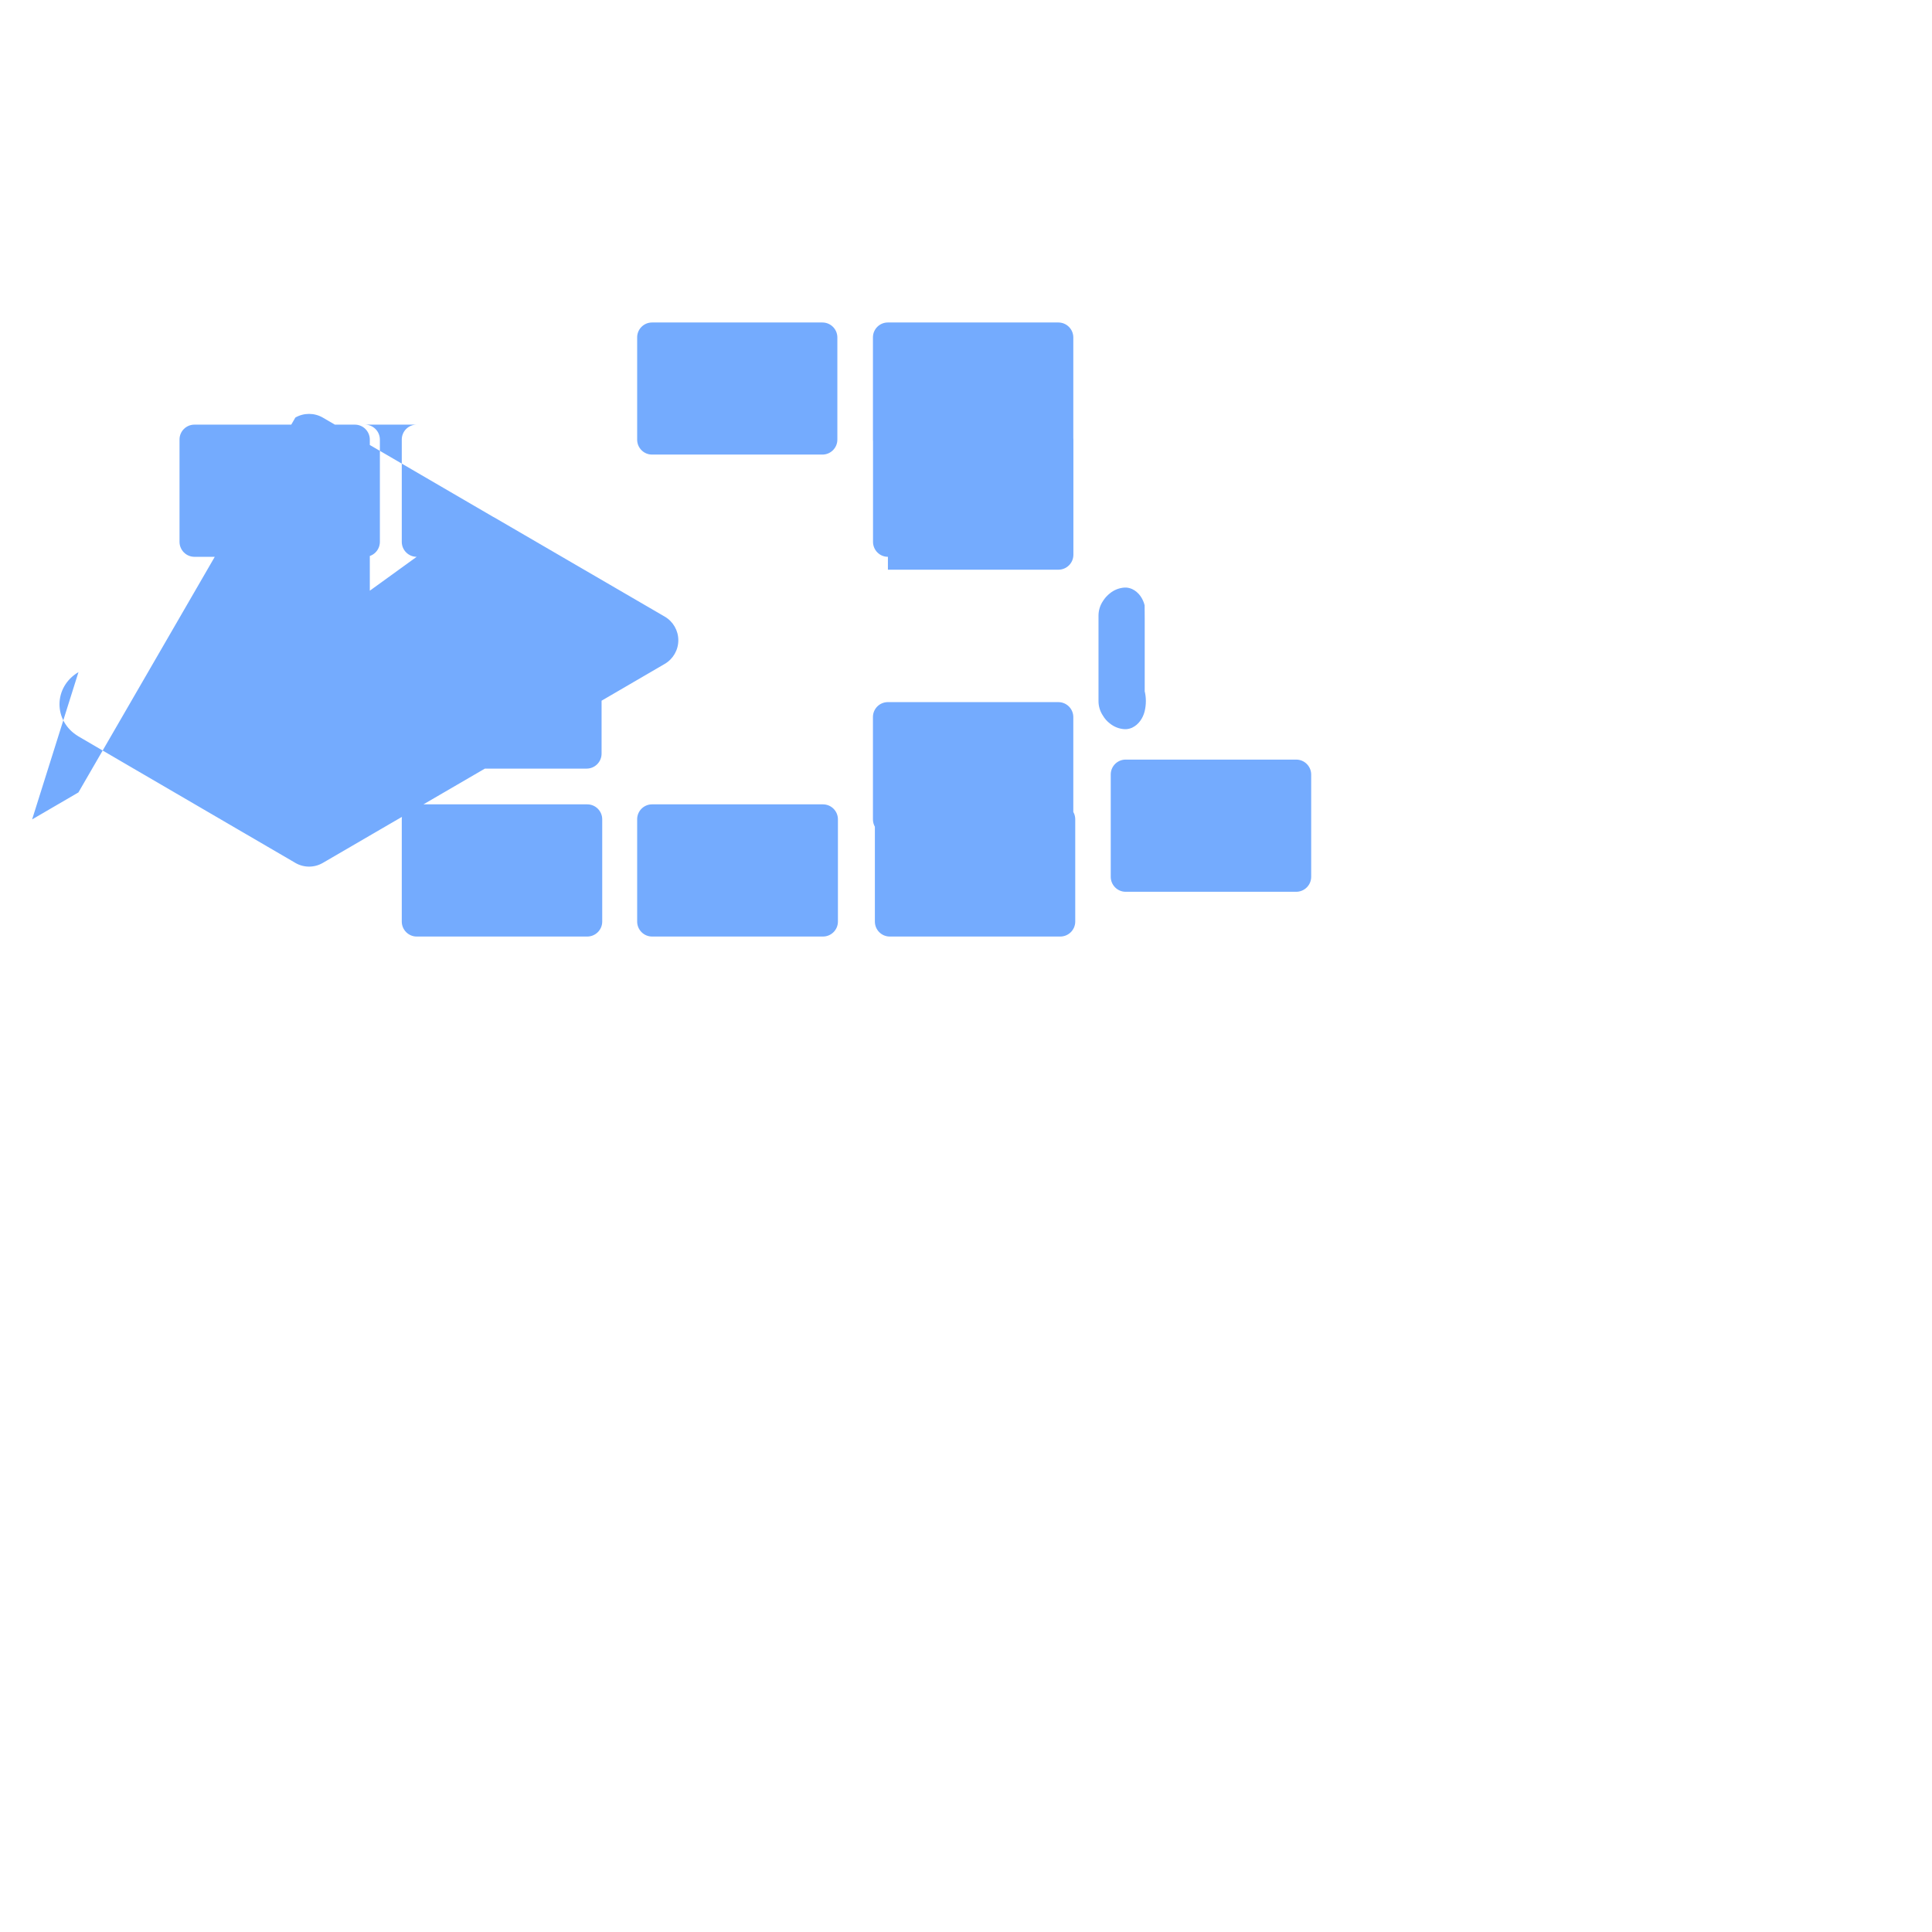
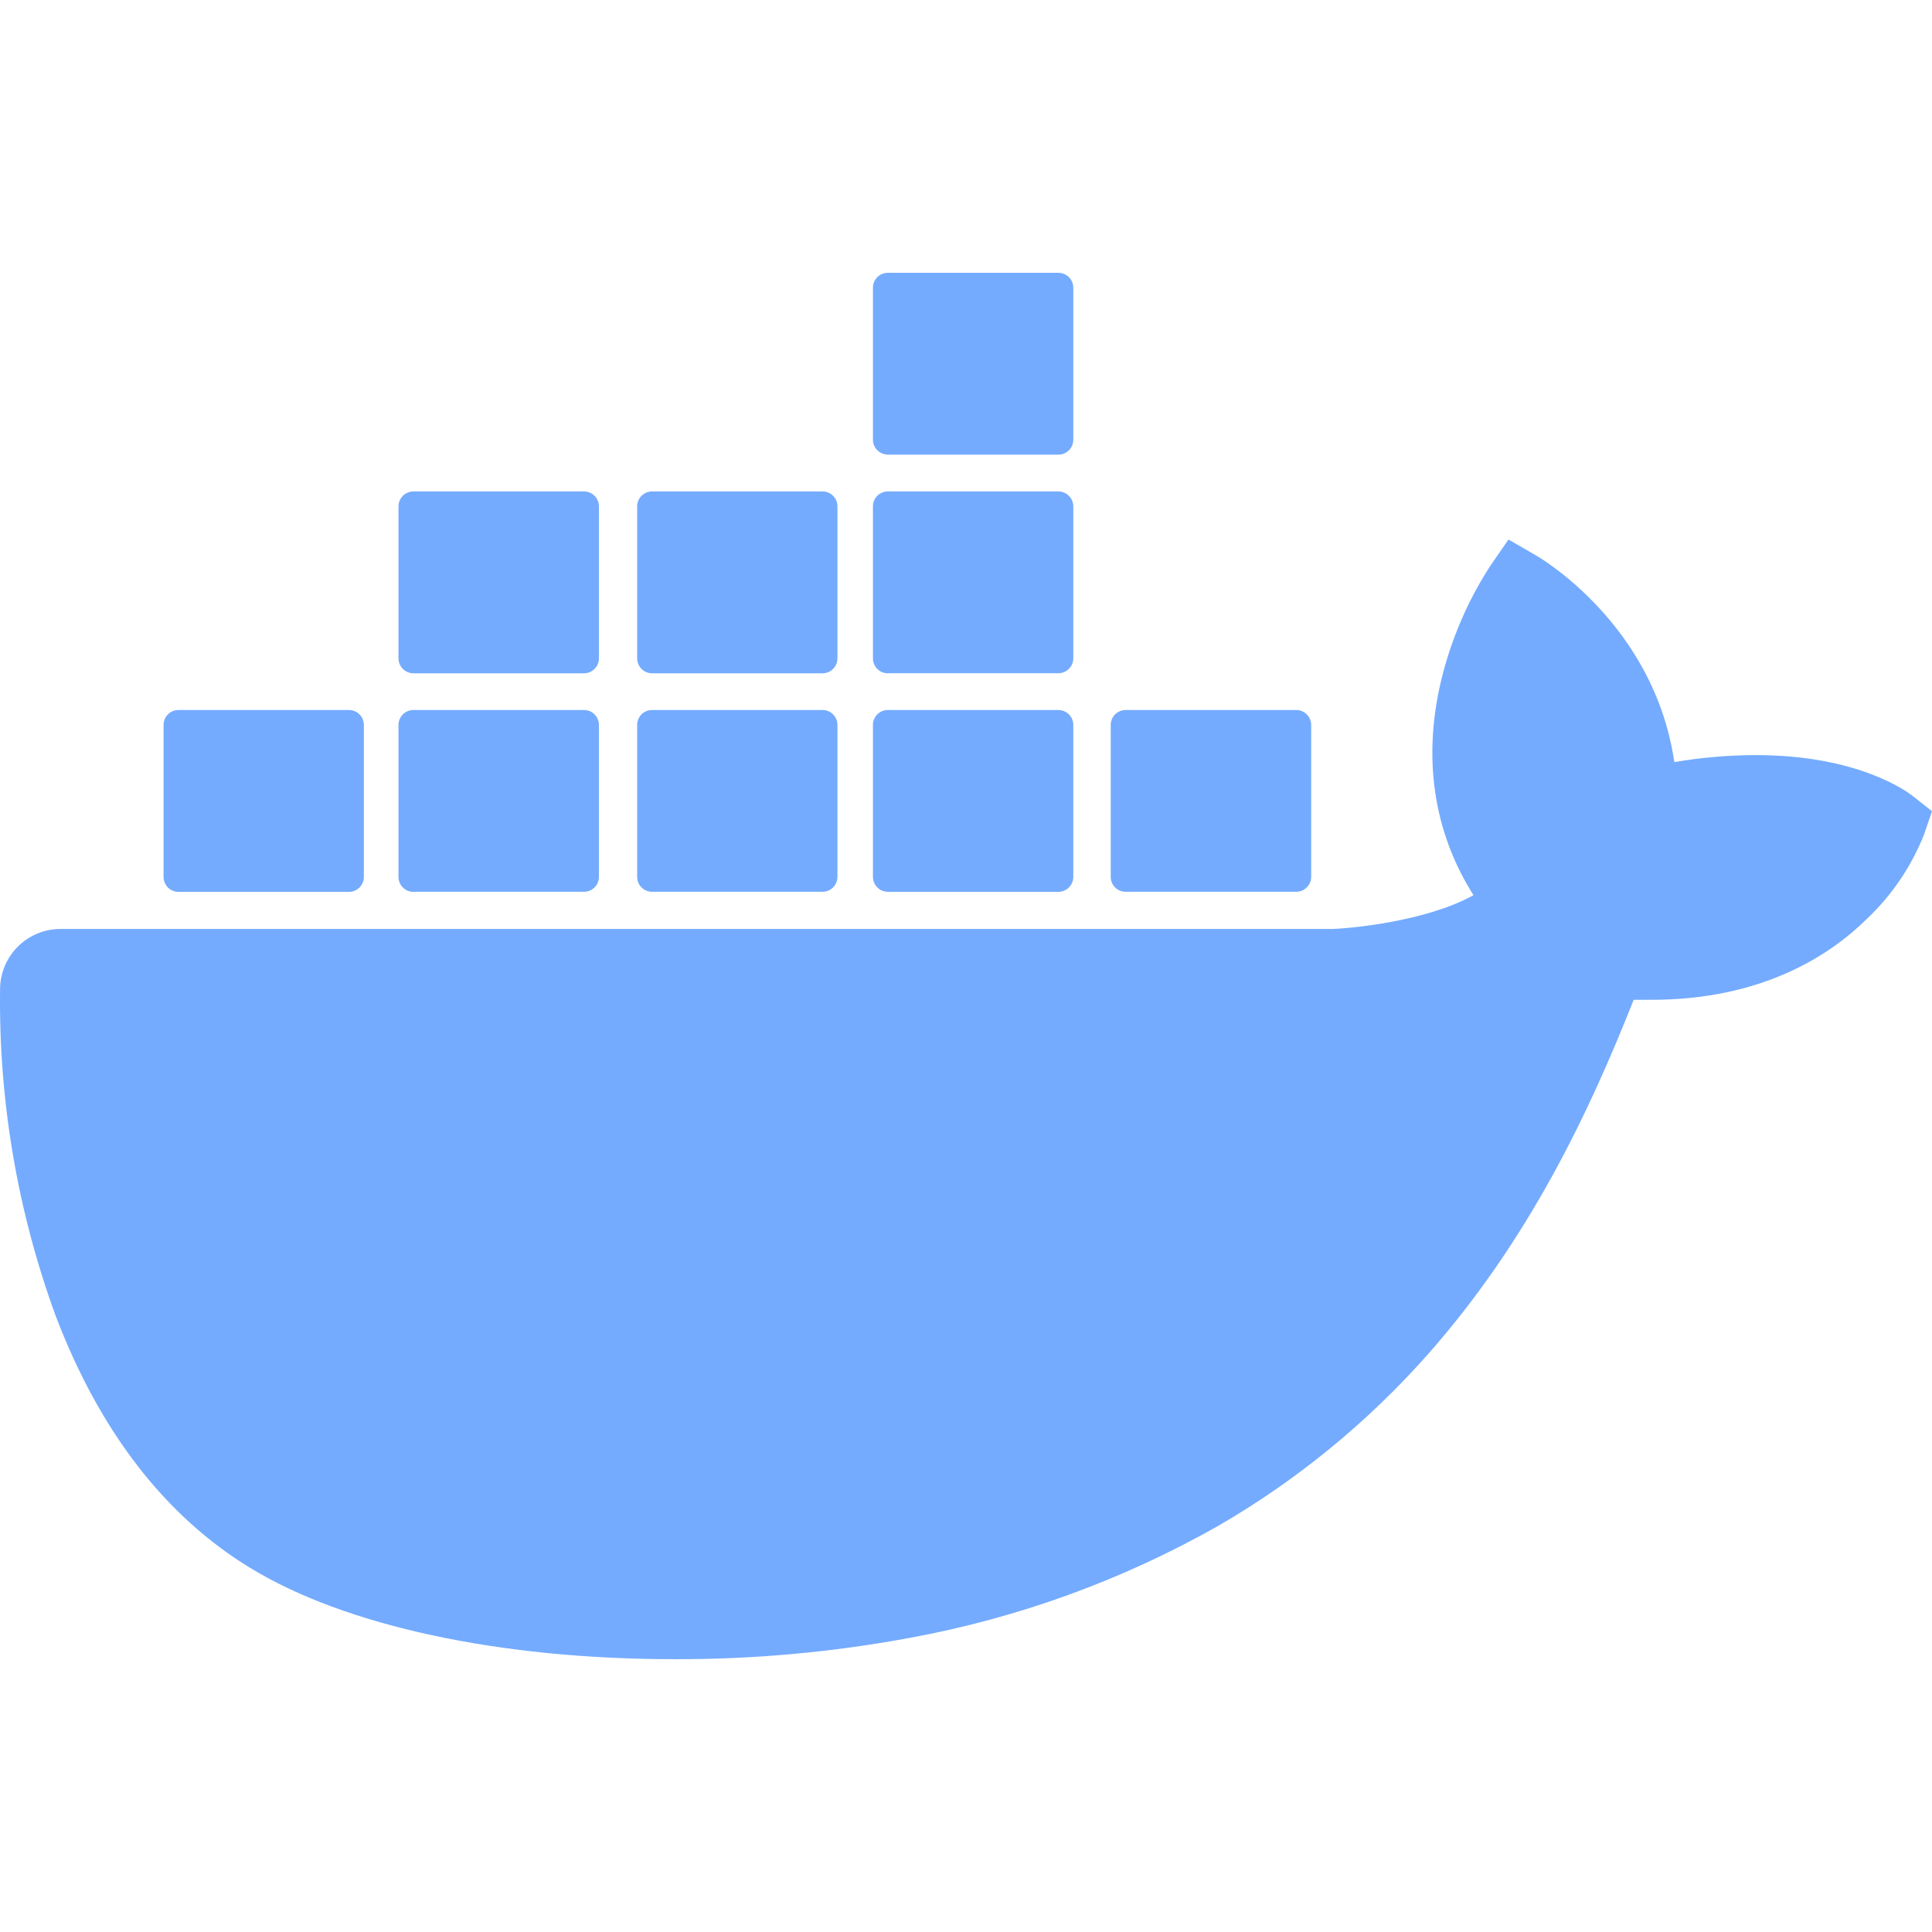
<svg xmlns="http://www.w3.org/2000/svg" viewBox="0 0 24 24">
-   <path fill="#74abfe" d="M13.983 11.078h2.119a.186.186 0 00.186-.185v-1.271a.186.186 0 00-.186-.186h-2.119a.185.185 0 00-.185.185v1.271c0 .102.083.186.185.186m-2.954-5.43h2.118a.186.186 0 00.186-.186V4.191a.186.186 0 00-.186-.185h-2.118a.185.185 0 00-.185.185v1.271c0 .102.082.185.185.185m0 4.717h2.118a.186.186 0 00.186-.185v-1.271a.186.186 0 00-.186-.186h-2.118a.185.185 0 00-.185.185v1.271c0 .102.082.186.185.186m-2.93-4.717h2.117a.186.186 0 00.186-.186V4.191a.186.186 0 00-.186-.185H8.1a.185.185 0 00-.185.185v1.271c0 .102.083.185.185.185m2.93 1.43h2.118a.186.186 0 00.186-.186V5.46a.186.186 0 00-.186-.185h-2.118a.185.185 0 00-.185.185v1.271c0 .102.082.186.185.186m-5.853 4.717h2.118a.186.186 0 00.186-.185v-1.271a.186.186 0 00-.186-.186H5.176a.185.185 0 00-.185.185v1.271c0 .102.083.186.185.186m2.93 0h2.117a.186.186 0 00.186-.185v-1.271a.186.186 0 00-.186-.186H8.1a.185.185 0 00-.185.185v1.271c0 .102.083.186.185.186m2.953 0h2.118a.186.186 0 00.186-.185v-1.271a.186.186 0 00-.186-.186h-2.118a.185.185 0 00-.185.185v1.271c0 .102.082.186.185.186m-8.763-2.63h2.118a.186.186 0 00.186-.186V5.46a.186.186 0 00-.186-.185H5.176a.185.185 0 00-.185.185v1.271c0 .102.083.186.185.186m-.008 2.631h2.119a.186.186 0 00.186-.186v-1.27a.186.186 0 00-.186-.186H5.168a.186.186 0 00-.186.185v1.271c0 .101.084.186.186.186m-2.753-2.631h2.118a.186.186 0 00.186-.186V5.46a.186.186 0 00-.186-.185H2.415a.185.185 0 00-.185.185v1.271c0 .102.083.186.185.186m-1.44 1.432c-.314.186-.315.612 0 .799l.56.327 2.115 1.233.02.012a.339.339 0 00.339 0l2.119-1.233.012-.006 2.118-1.234a.34.34 0 000-.587l-2.119-1.233-.012-.006-2.118-1.234a.341.341 0 00-.34 0L.974 9.844l-.012.007-.563.328zm13.244-.83c-.021-.083-.072-.163-.156-.202-.03-.013-.062-.02-.094-.018a.32.32 0 00-.182.072c-.034.027-.063.059-.086.096a.325.325 0 00-.055.182v1.06a.325.325 0 00.055.181.334.334 0 00.086.097.316.316 0 00.182.071c.032.002.064-.005.094-.018.084-.04.135-.12.156-.203.02-.083.021-.17 0-.254l.001-.002v-.897l-.001-.162z" />
+   <path fill="#74abfe" d="M13.983 11.078h2.119a.186.186 0 00.186-.185V9.006a.186.186 0 00-.186-.186h-2.119a.185.185 0 00-.185.185v1.888c0 .102.082.185.185.185m-2.954-5.43h2.118a.186.186 0 00.186-.186V3.574a.186.186 0 00-.186-.185h-2.118a.185.185 0 00-.185.185v1.888c0 .102.082.185.185.185m0 2.716h2.118a.186.186 0 00.186-.186V6.29a.186.186 0 00-.186-.185h-2.118a.185.185 0 00-.185.185v1.888c0 .102.082.186.185.186m-2.93 0h2.12a.186.186 0 00.184-.186V6.29a.185.185 0 00-.185-.185H8.1a.185.185 0 00-.185.185v1.888c0 .102.083.186.185.186m-2.964 0h2.119a.186.186 0 00.185-.186V6.29a.185.185 0 00-.185-.185H5.136a.186.186 0 00-.186.185v1.888c0 .102.084.186.186.186m5.893 2.715h2.118a.186.186 0 00.186-.185V9.006a.186.186 0 00-.186-.186h-2.118a.185.185 0 00-.185.185v1.888c0 .102.082.185.185.185m-2.93 0h2.12a.185.185 0 00.184-.185V9.006a.185.185 0 00-.184-.186H8.1a.185.185 0 00-.185.185v1.888c0 .102.083.185.185.185m-2.964 0h2.119a.185.185 0 00.185-.185V9.006a.185.185 0 00-.185-.186H5.136a.186.186 0 00-.186.186v1.888c0 .102.084.185.186.185m-2.92 0h2.12a.185.185 0 00.184-.185V9.006a.185.185 0 00-.184-.186h-2.12a.185.185 0 00-.184.186v1.888c0 .102.082.185.185.185M23.763 9.89c-.065-.051-.672-.51-1.954-.51-.338.001-.676.03-1.01.087-.248-1.7-1.653-2.53-1.716-2.566l-.344-.199-.226.327c-.284.438-.49.922-.612 1.43-.23.97-.09 1.882.403 2.661-.595.332-1.55.413-1.744.42H.751a.751.751 0 00-.75.748 11.376 11.376 0 00.692 4.062c.545 1.428 1.355 2.48 2.41 3.124 1.18.723 3.1 1.137 5.275 1.137a15.787 15.787 0 002.93-.266 12.248 12.248 0 003.823-1.389c.98-.567 1.86-1.288 2.61-2.136 1.252-1.418 1.998-2.997 2.553-4.4h.221c1.372 0 2.215-.549 2.68-1.009.309-.293.55-.65.707-1.046l.098-.288Z" />
</svg>
